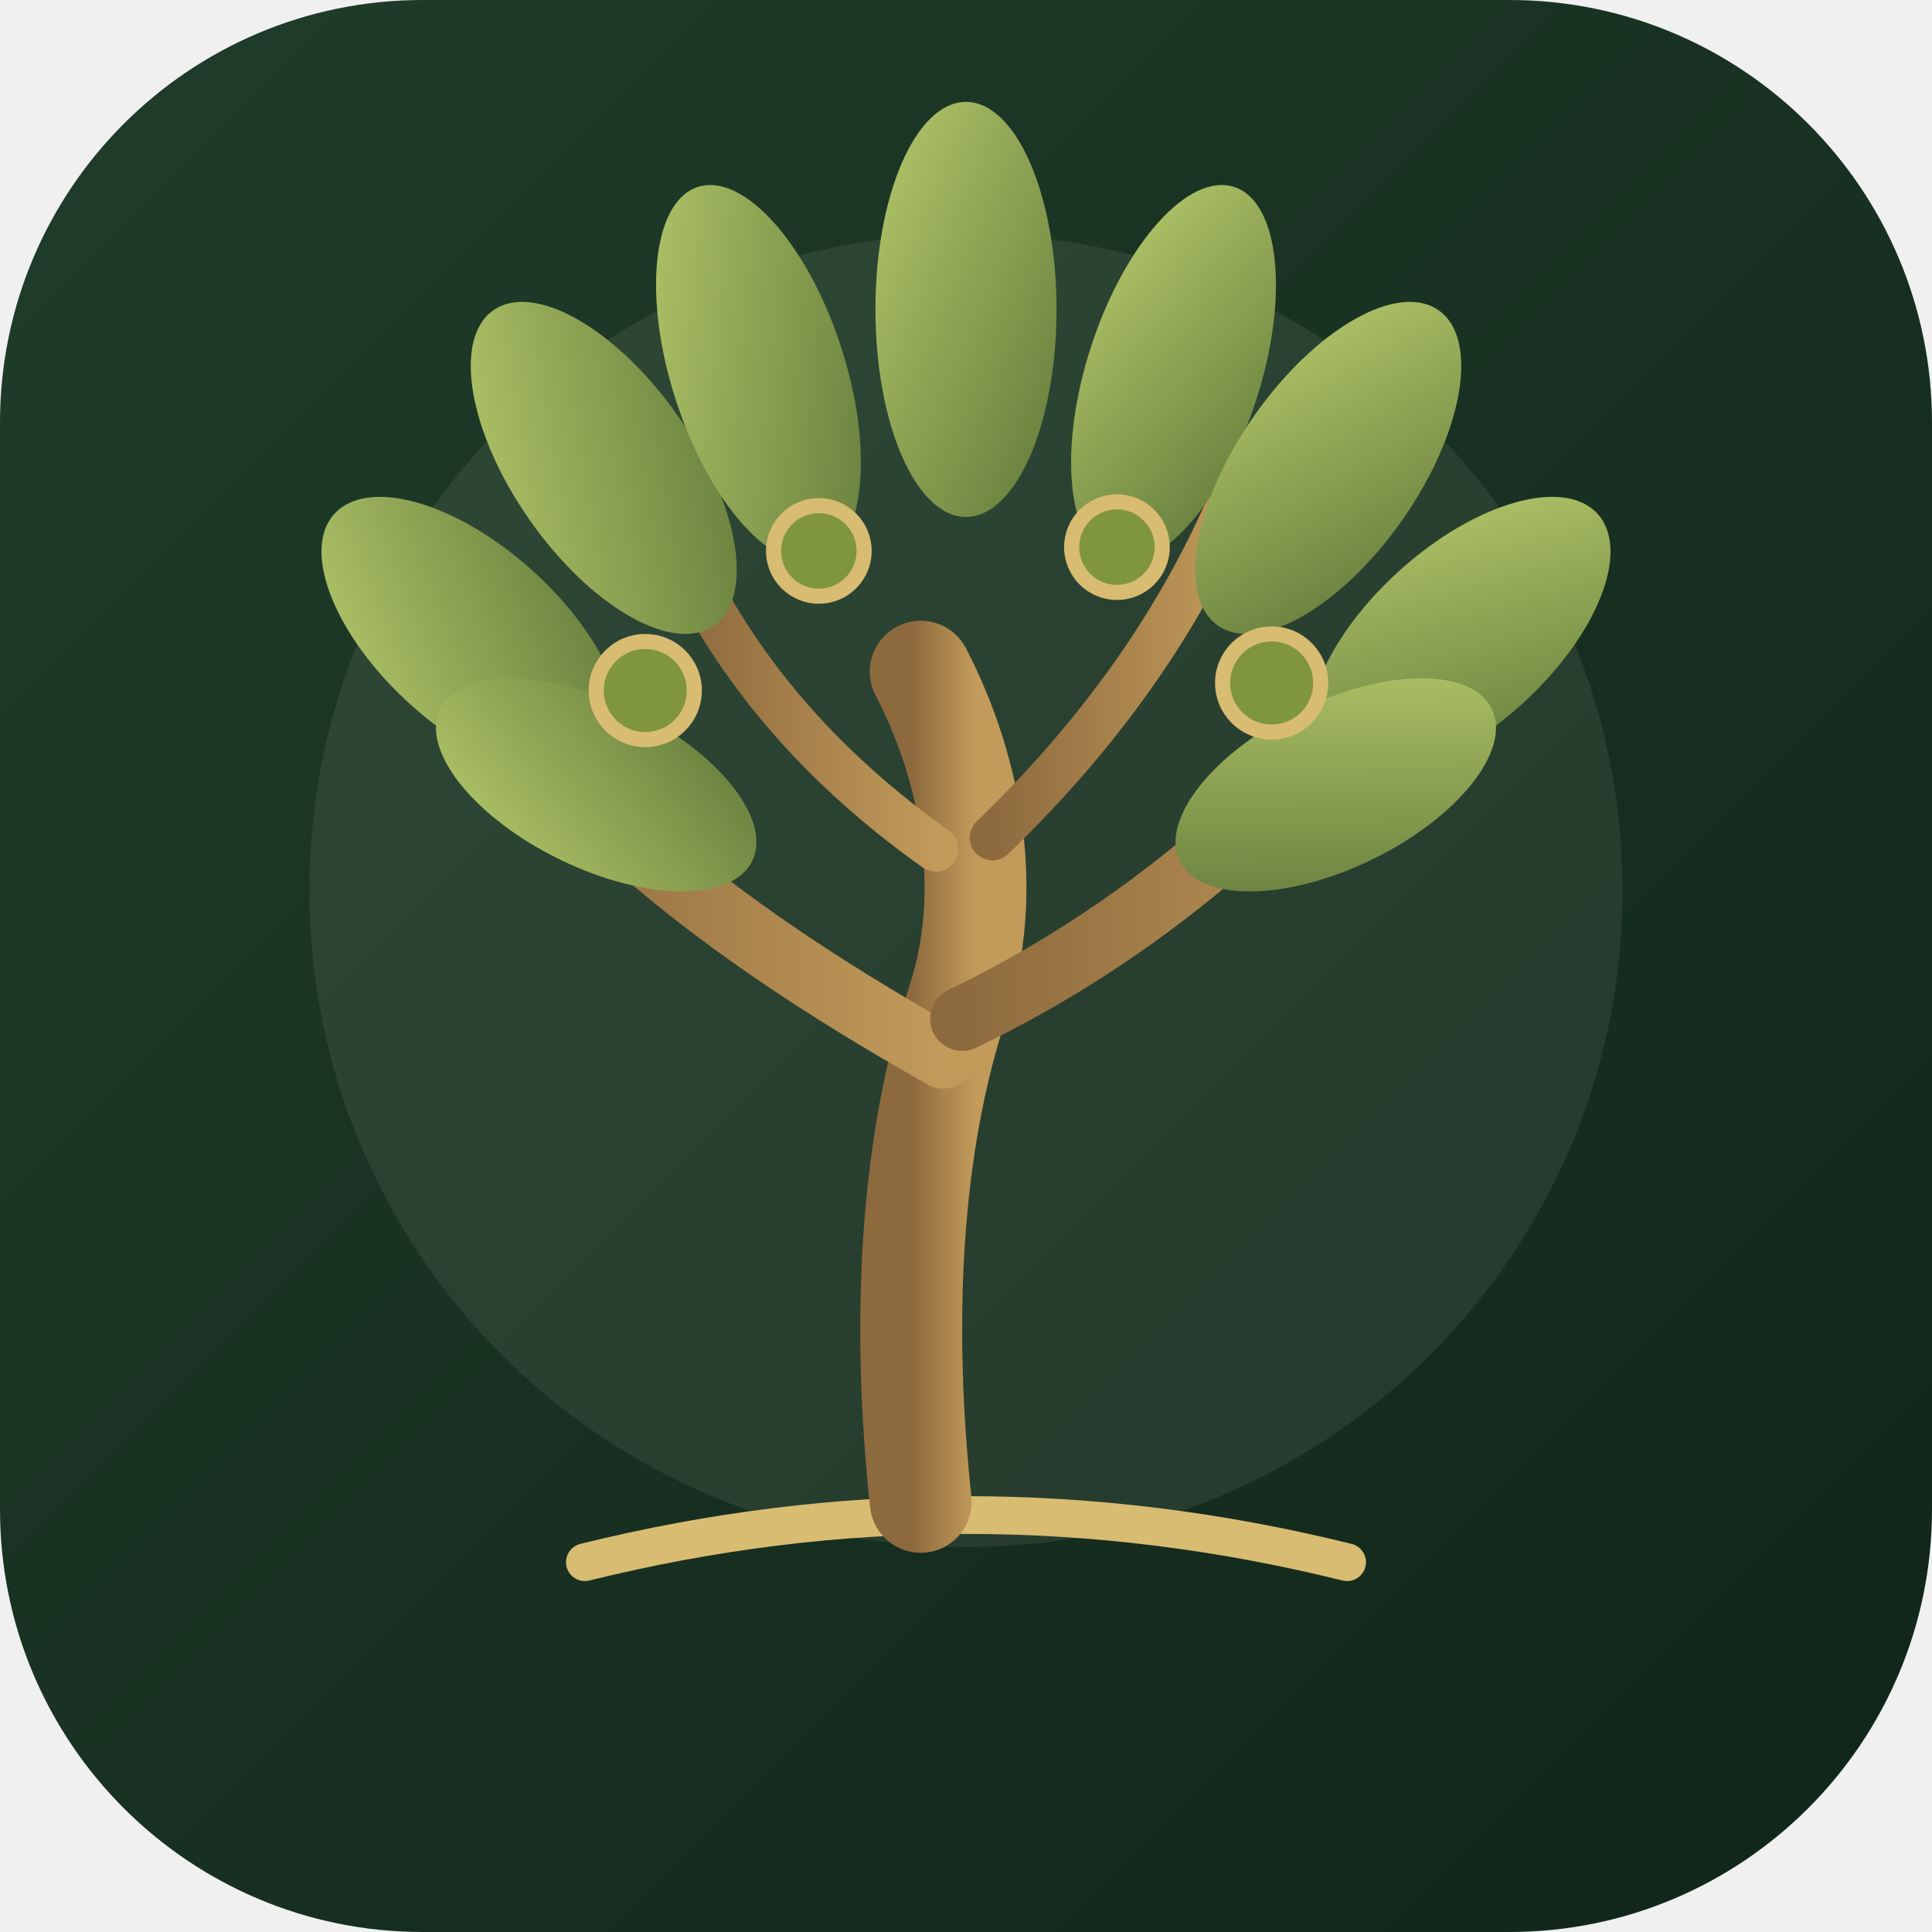
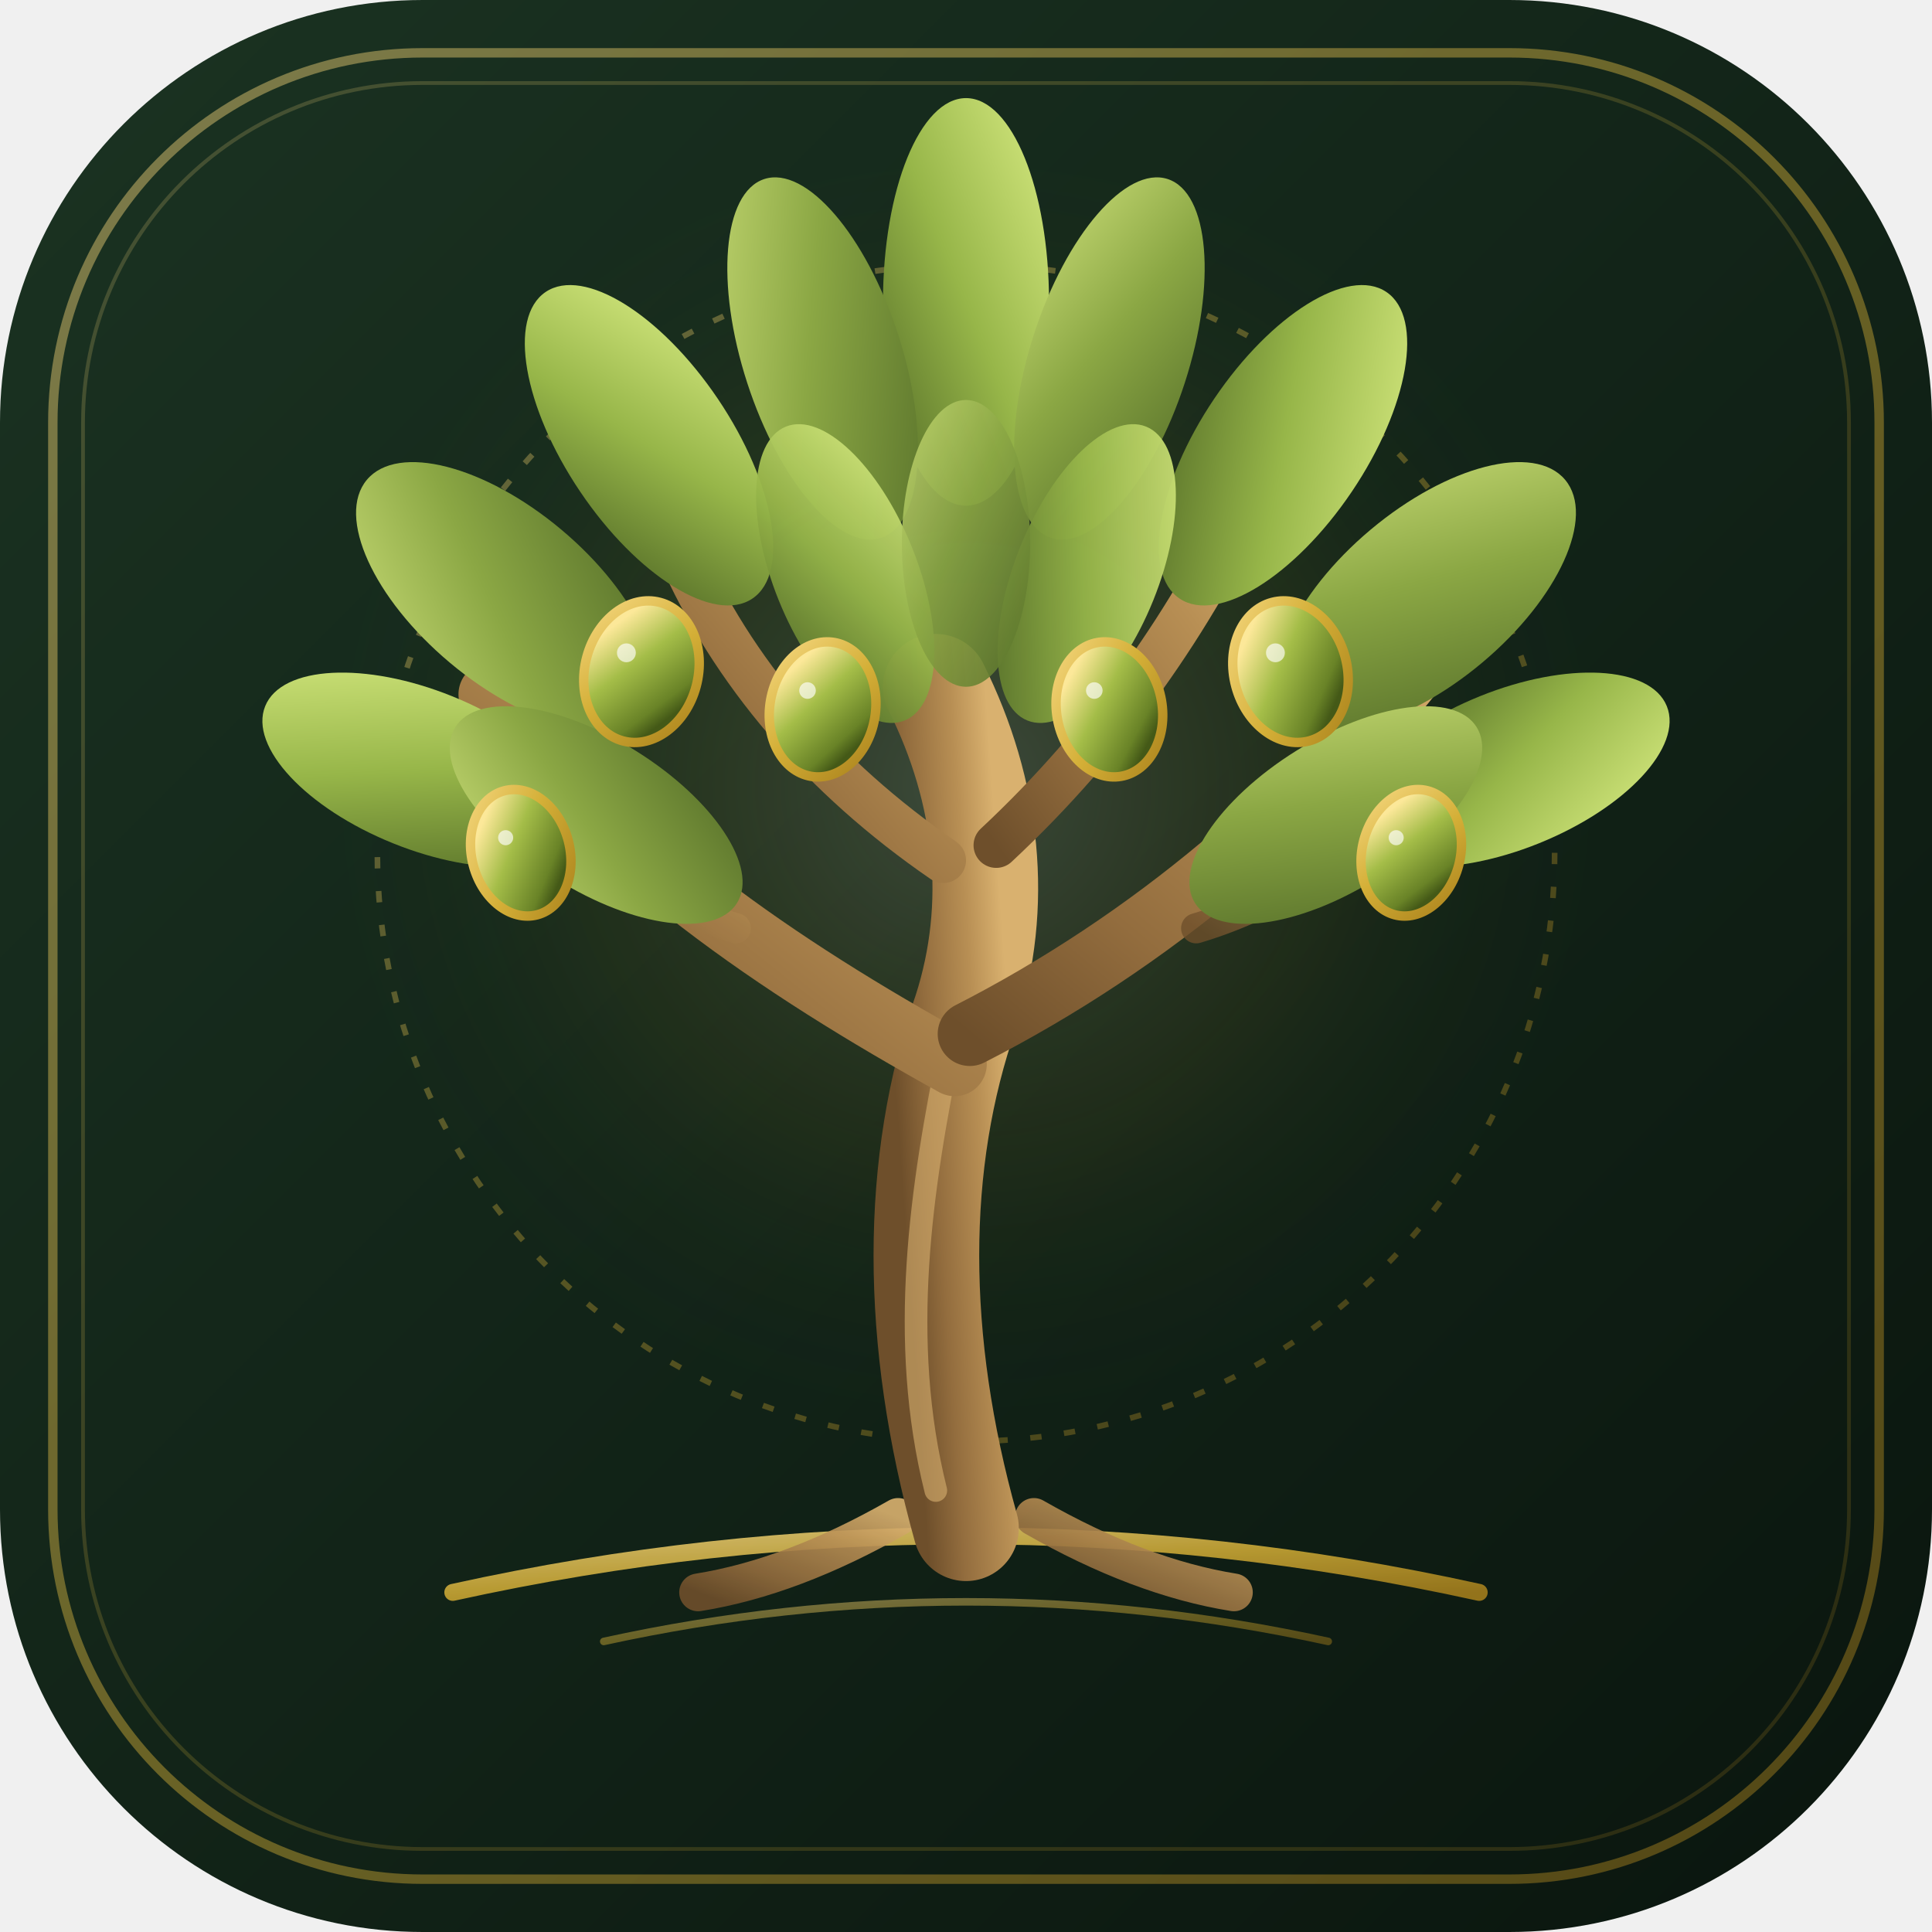
<svg xmlns="http://www.w3.org/2000/svg" viewBox="0 0 512 512" role="img" aria-labelledby="title desc">
  <defs>
-     <linearGradient id="ground" x1="0" y1="0" x2="1" y2="1">
-       <stop offset="0" stop-color="#203d2a" />
-       <stop offset="1" stop-color="#10251a" />
+     <linearGradient id="shieldGrad" x1="0%" y1="0%" x2="100%" y2="100%">
+       <stop offset="0%" stop-color="#1b3322" />
+       <stop offset="50%" stop-color="#122418" />
+       <stop offset="100%" stop-color="#0a150e" />
    </linearGradient>
-     <linearGradient id="leaf" x1="0" y1="0" x2="1" y2="1">
-       <stop offset="0" stop-color="#b5c86a" />
-       <stop offset="1" stop-color="#617a3a" />
+     <radialGradient id="sunGlow" cx="50%" cy="45%" r="48%">
+       <stop offset="0%" stop-color="#fdf4dc" stop-opacity="0.18" />
+       <stop offset="60%" stop-color="#d4af37" stop-opacity="0.06" />
+       <stop offset="100%" stop-color="#1b3322" stop-opacity="0" />
+     </radialGradient>
+     <linearGradient id="goldBorder" x1="0%" y1="0%" x2="100%" y2="100%">
+       <stop offset="0%" stop-color="#f5d77f" />
+       <stop offset="50%" stop-color="#d4af37" />
+       <stop offset="100%" stop-color="#aa821c" />
    </linearGradient>
-     <linearGradient id="trunk" x1="0" y1="0" x2="1" y2="0">
-       <stop offset="0" stop-color="#8d6a3e" />
-       <stop offset="1" stop-color="#c29a5a" />
+     <linearGradient id="trunkGrad" x1="0%" y1="100%" x2="100%" y2="0%">
+       <stop offset="0%" stop-color="#6e4f2b" />
+       <stop offset="30%" stop-color="#936d3e" />
+       <stop offset="70%" stop-color="#b88f54" />
+       <stop offset="100%" stop-color="#d9b16f" />
    </linearGradient>
+     <linearGradient id="leafGrad" x1="0%" y1="0%" x2="100%" y2="100%">
+       <stop offset="0%" stop-color="#c4d872" />
+       <stop offset="45%" stop-color="#8ba744" />
+       <stop offset="100%" stop-color="#556e29" />
+     </linearGradient>
+     <linearGradient id="leafGradAlt" x1="100%" y1="0%" x2="0%" y2="100%">
+       <stop offset="0%" stop-color="#d8eb82" />
+       <stop offset="50%" stop-color="#97b649" />
+       <stop offset="100%" stop-color="#4e6624" />
+     </linearGradient>
+     <linearGradient id="oliveGrad" x1="20%" y1="20%" x2="80%" y2="80%">
+       <stop offset="0%" stop-color="#fce899" />
+       <stop offset="40%" stop-color="#a4bd48" />
+       <stop offset="85%" stop-color="#698327" />
+       <stop offset="100%" stop-color="#445917" />
+     </linearGradient>
+     <filter id="subtleGlow" x="-20%" y="-20%" width="140%" height="140%">
+       <feGaussianBlur stdDeviation="6" result="blur" />
+       <feComposite in="SourceGraphic" in2="blur" operator="over" />
+     </filter>
  </defs>
-   <rect width="512" height="512" rx="112" fill="url(#ground)" />
-   <circle cx="256" cy="236" r="174" fill="#f4eedc" opacity=".08" />
-   <path d="M155 414 Q256 389 357 414" fill="none" stroke="#d8bc72" stroke-width="10" stroke-linecap="round" />
-   <path d="M244 398 C239 351 241 304 254 265 C263 237 258 205 244 178" fill="none" stroke="url(#trunk)" stroke-width="27" stroke-linecap="round" />
-   <path d="M250 280 C204 254 164 226 132 186" fill="none" stroke="url(#trunk)" stroke-width="17" stroke-linecap="round" />
-   <path d="M255 270 C301 248 343 213 375 169" fill="none" stroke="url(#trunk)" stroke-width="17" stroke-linecap="round" />
-   <path d="M248 225 C217 203 195 177 181 147" fill="none" stroke="url(#trunk)" stroke-width="12" stroke-linecap="round" />
-   <path d="M263 222 C292 194 313 164 327 131" fill="none" stroke="url(#trunk)" stroke-width="12" stroke-linecap="round" />
-   <g fill="url(#leaf)">
-     <ellipse cx="125" cy="169" rx="24" ry="49" transform="rotate(-48 125 169)" />
-     <ellipse cx="160" cy="124" rx="24" ry="51" transform="rotate(-35 160 124)" />
-     <ellipse cx="201" cy="99" rx="23" ry="52" transform="rotate(-18 201 99)" />
-     <ellipse cx="256" cy="82" rx="24" ry="55" />
-     <ellipse cx="311" cy="99" rx="23" ry="52" transform="rotate(18 311 99)" />
-     <ellipse cx="352" cy="124" rx="24" ry="51" transform="rotate(35 352 124)" />
-     <ellipse cx="387" cy="169" rx="24" ry="49" transform="rotate(48 387 169)" />
-     <ellipse cx="158" cy="208" rx="22" ry="46" transform="rotate(-64 158 208)" />
-     <ellipse cx="354" cy="208" rx="22" ry="46" transform="rotate(64 354 208)" />
+   <rect width="512" height="512" rx="112" fill="url(#shieldGrad)" />
+   <rect x="14" y="14" width="484" height="484" rx="98" fill="none" stroke="url(#goldBorder)" stroke-width="2.5" opacity="0.45" />
+   <rect x="22" y="22" width="468" height="468" rx="90" fill="none" stroke="url(#goldBorder)" stroke-width="1" opacity="0.2" />
+   <circle cx="256" cy="226" r="182" fill="url(#sunGlow)" />
+   <circle cx="256" cy="226" r="156" fill="none" stroke="url(#goldBorder)" stroke-width="1.5" stroke-dasharray="3 6" opacity="0.35" />
+   <path d="M 120 422 Q 256 392 392 422" fill="none" stroke="url(#goldBorder)" stroke-width="4.5" stroke-linecap="round" opacity="0.85" />
+   <path d="M 160 435 Q 256 414 352 435" fill="none" stroke="url(#goldBorder)" stroke-width="2" stroke-linecap="round" opacity="0.45" />
+   <g stroke="url(#trunkGrad)" stroke-linecap="round" fill="none" opacity="0.9">
+     <path d="M 238 402 Q 210 418 185 422" stroke-width="10" />
+     <path d="M 274 402 Q 302 418 327 422" stroke-width="10" />
+     <path d="M 256 404 L 256 424" stroke-width="12" />
  </g>
-   <g fill="#7f963f" stroke="#d8bc72" stroke-width="4">
-     <circle cx="171" cy="183" r="13" />
-     <circle cx="337" cy="181" r="13" />
-     <circle cx="217" cy="146" r="12" />
-     <circle cx="296" cy="145" r="12" />
+   <path d="M 256 405 C 242 355 242 308 256 268 C 265 240 262 210 248 182" fill="none" stroke="url(#trunkGrad)" stroke-width="28" stroke-linecap="round" />
+   <path d="M 248 395 C 238 355 244 315 252 276" fill="none" stroke="#d9b16f" stroke-width="6" stroke-linecap="round" opacity="0.6" />
+   <path d="M 253 282 C 206 256 162 226 130 184" fill="none" stroke="url(#trunkGrad)" stroke-width="17" stroke-linecap="round" />
+   <path d="M 250 228 C 218 206 194 178 180 146" fill="none" stroke="url(#trunkGrad)" stroke-width="12" stroke-linecap="round" />
+   <path d="M 195 246 C 168 238 146 220 134 206" fill="none" stroke="url(#trunkGrad)" stroke-width="8" stroke-linecap="round" opacity="0.8" />
+   <path d="M 257 274 C 304 250 348 214 382 168" fill="none" stroke="url(#trunkGrad)" stroke-width="17" stroke-linecap="round" />
+   <path d="M 264 224 C 294 196 316 164 332 130" fill="none" stroke="url(#trunkGrad)" stroke-width="12" stroke-linecap="round" />
+   <path d="M 317 246 C 344 238 366 220 378 206" fill="none" stroke="url(#trunkGrad)" stroke-width="8" stroke-linecap="round" opacity="0.8" />
+   <g>
+     <ellipse cx="256" cy="80" rx="22" ry="54" fill="url(#leafGradAlt)" />
+     <ellipse cx="218" cy="95" rx="21" ry="50" transform="rotate(-18 218 95)" fill="url(#leafGrad)" />
+     <ellipse cx="294" cy="95" rx="21" ry="50" transform="rotate(18 294 95)" fill="url(#leafGrad)" />
+     <ellipse cx="172" cy="118" rx="22" ry="49" transform="rotate(-34 172 118)" fill="url(#leafGradAlt)" />
+     <ellipse cx="340" cy="118" rx="22" ry="49" transform="rotate(34 340 118)" fill="url(#leafGradAlt)" />
+     <ellipse cx="134" cy="158" rx="23" ry="48" transform="rotate(-50 134 158)" fill="url(#leafGrad)" />
+     <ellipse cx="378" cy="158" rx="23" ry="48" transform="rotate(50 378 158)" fill="url(#leafGrad)" />
+     <ellipse cx="112" cy="204" rx="21" ry="45" transform="rotate(-68 112 204)" fill="url(#leafGradAlt)" />
+     <ellipse cx="400" cy="204" rx="21" ry="45" transform="rotate(68 400 204)" fill="url(#leafGradAlt)" />
+     <ellipse cx="158" cy="216" rx="20" ry="44" transform="rotate(-58 158 216)" fill="url(#leafGrad)" />
+     <ellipse cx="354" cy="216" rx="20" ry="44" transform="rotate(58 354 216)" fill="url(#leafGrad)" />
+     <ellipse cx="224" cy="152" rx="19" ry="42" transform="rotate(-22 224 152)" fill="url(#leafGradAlt)" opacity="0.95" />
+     <ellipse cx="288" cy="152" rx="19" ry="42" transform="rotate(22 288 152)" fill="url(#leafGradAlt)" opacity="0.95" />
+     <ellipse cx="256" cy="144" rx="17" ry="38" fill="url(#leafGrad)" opacity="0.9" />
+   </g>
+   <g stroke="url(#goldBorder)" stroke-width="2.5">
+     <ellipse cx="170" cy="178" rx="15" ry="19" transform="rotate(15 170 178)" fill="url(#oliveGrad)" />
+     <ellipse cx="138" cy="226" rx="13" ry="17" transform="rotate(-15 138 226)" fill="url(#oliveGrad)" />
+     <ellipse cx="342" cy="178" rx="15" ry="19" transform="rotate(-15 342 178)" fill="url(#oliveGrad)" />
+     <ellipse cx="374" cy="226" rx="13" ry="17" transform="rotate(15 374 226)" fill="url(#oliveGrad)" />
+     <ellipse cx="218" cy="188" rx="14" ry="18" transform="rotate(10 218 188)" fill="url(#oliveGrad)" />
+     <ellipse cx="294" cy="188" rx="14" ry="18" transform="rotate(-10 294 188)" fill="url(#oliveGrad)" />
+   </g>
+   <g fill="#fff" opacity="0.65">
+     <circle cx="166" cy="173" r="2.5" />
+     <circle cx="338" cy="173" r="2.5" />
+     <circle cx="214" cy="183" r="2.2" />
+     <circle cx="290" cy="183" r="2.2" />
+     <circle cx="134" cy="222" r="2" />
+     <circle cx="370" cy="222" r="2" />
  </g>
</svg>
